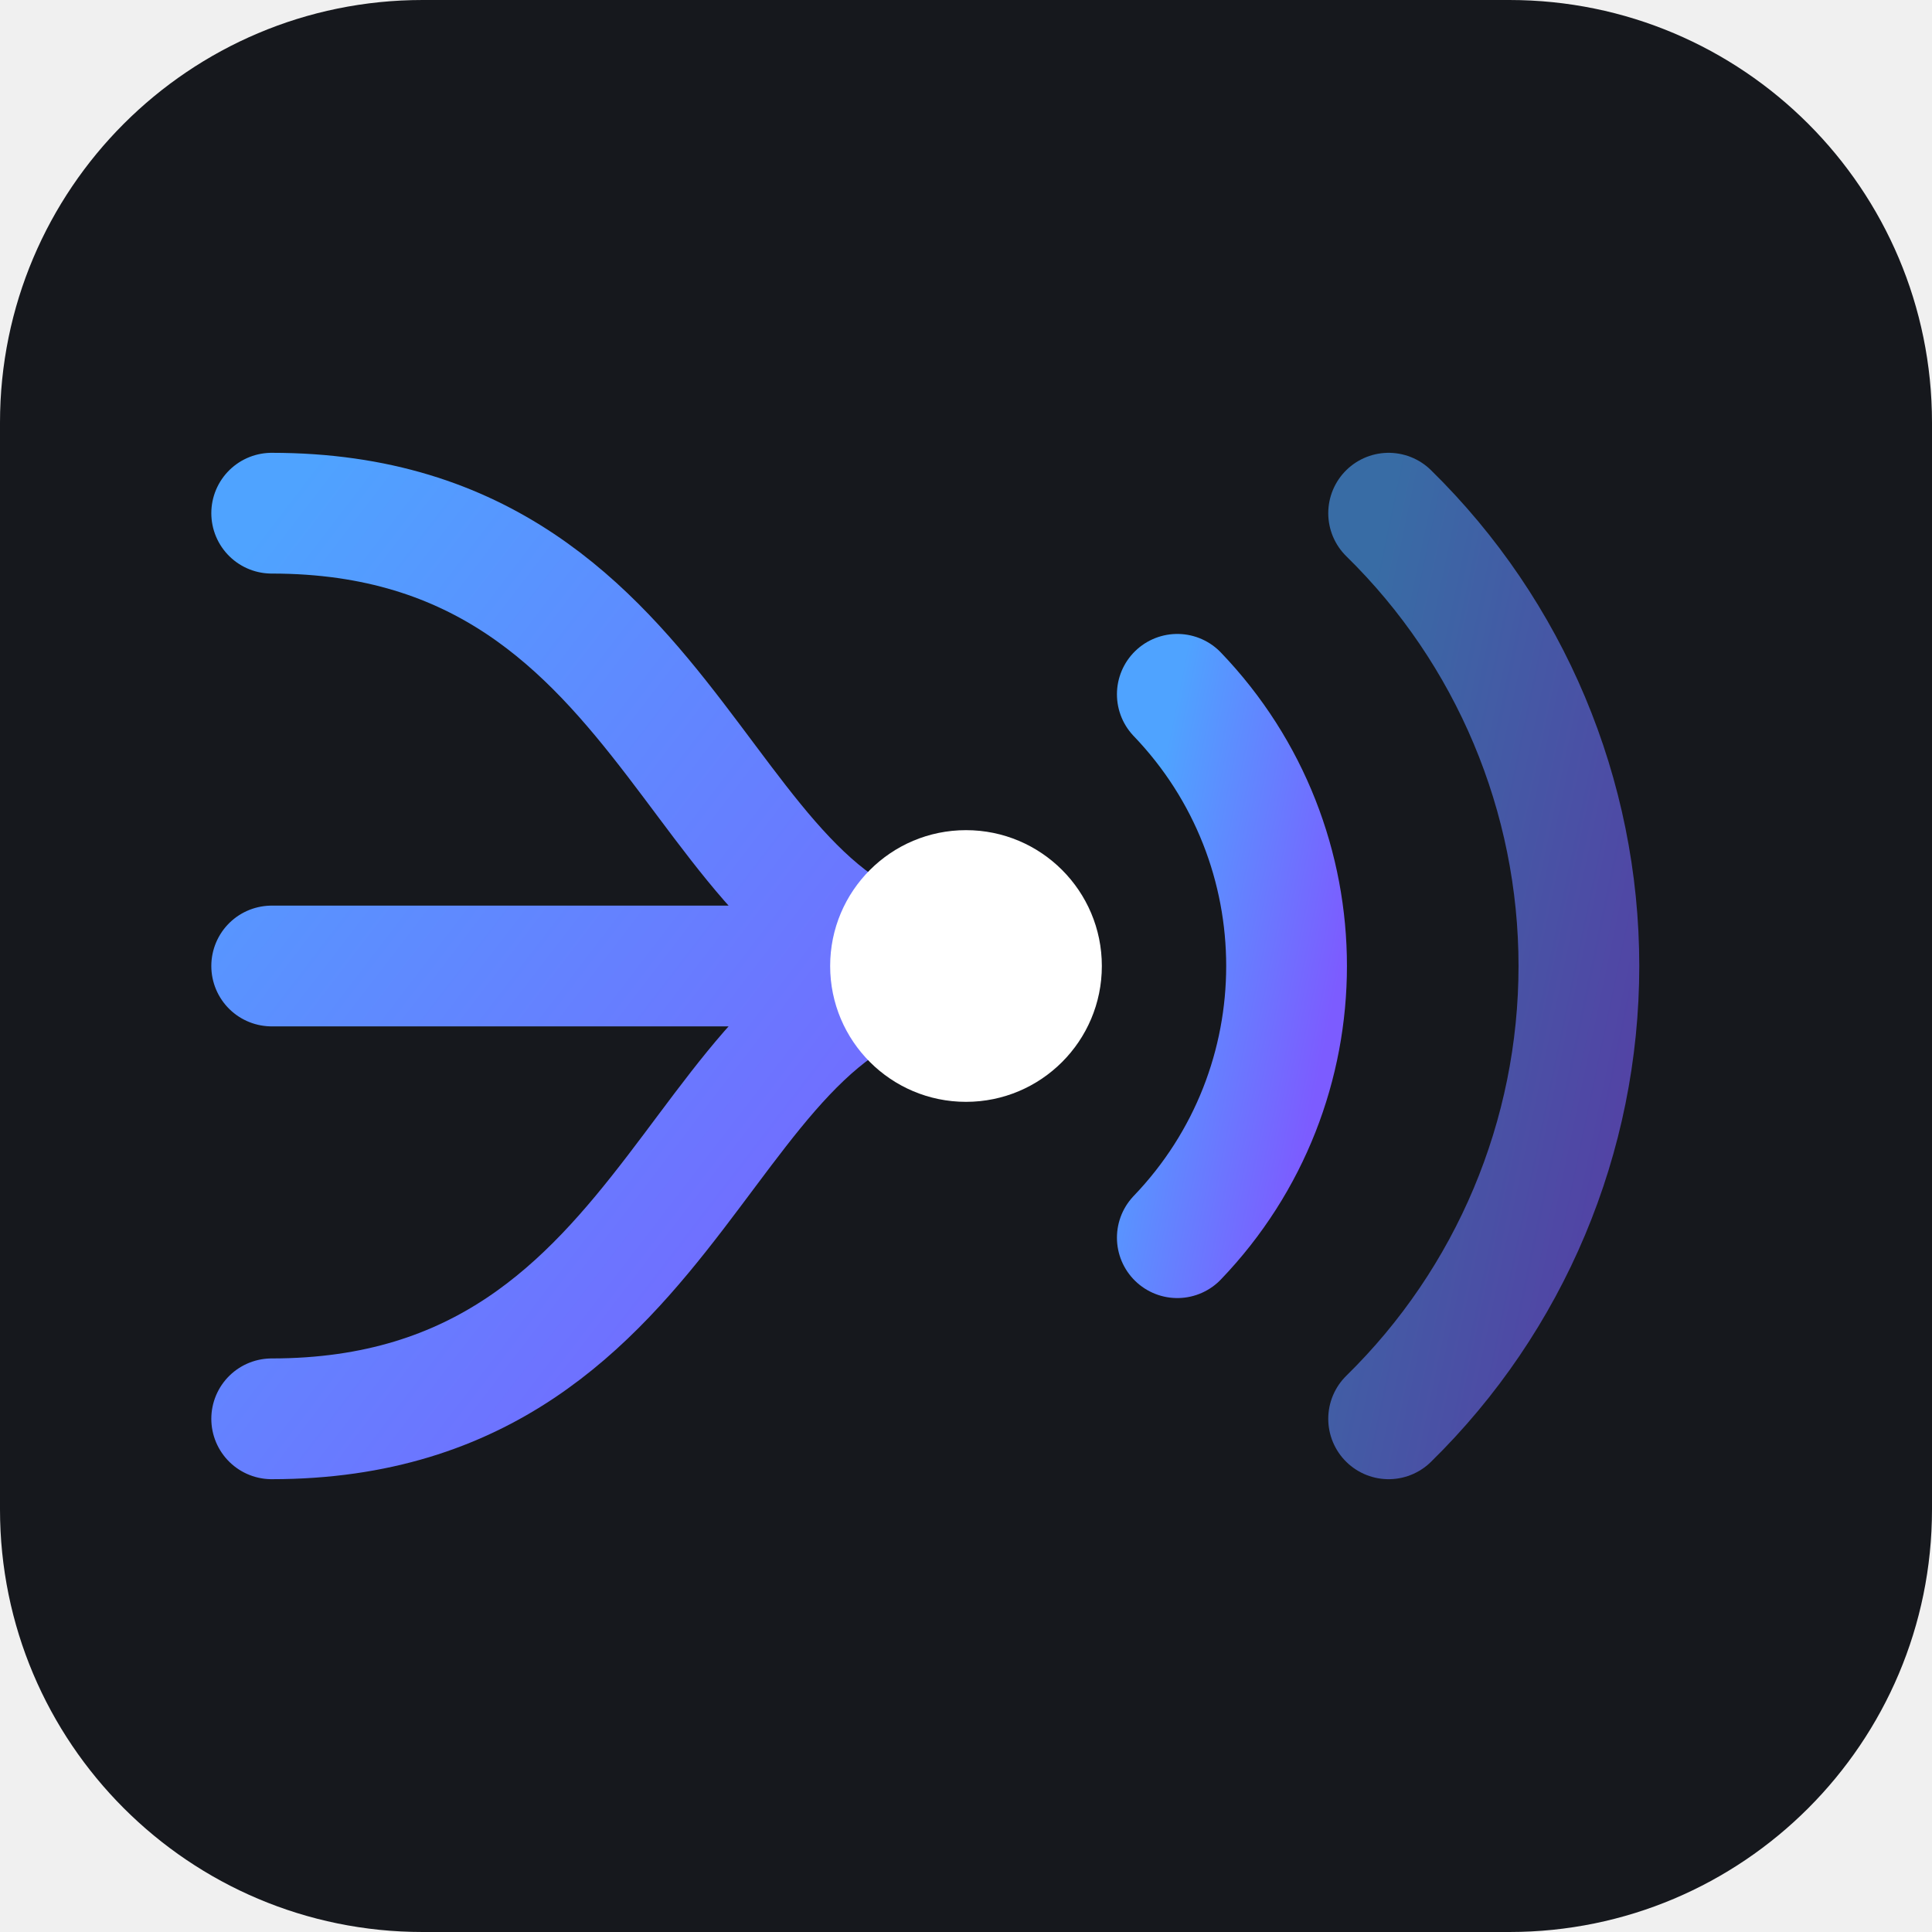
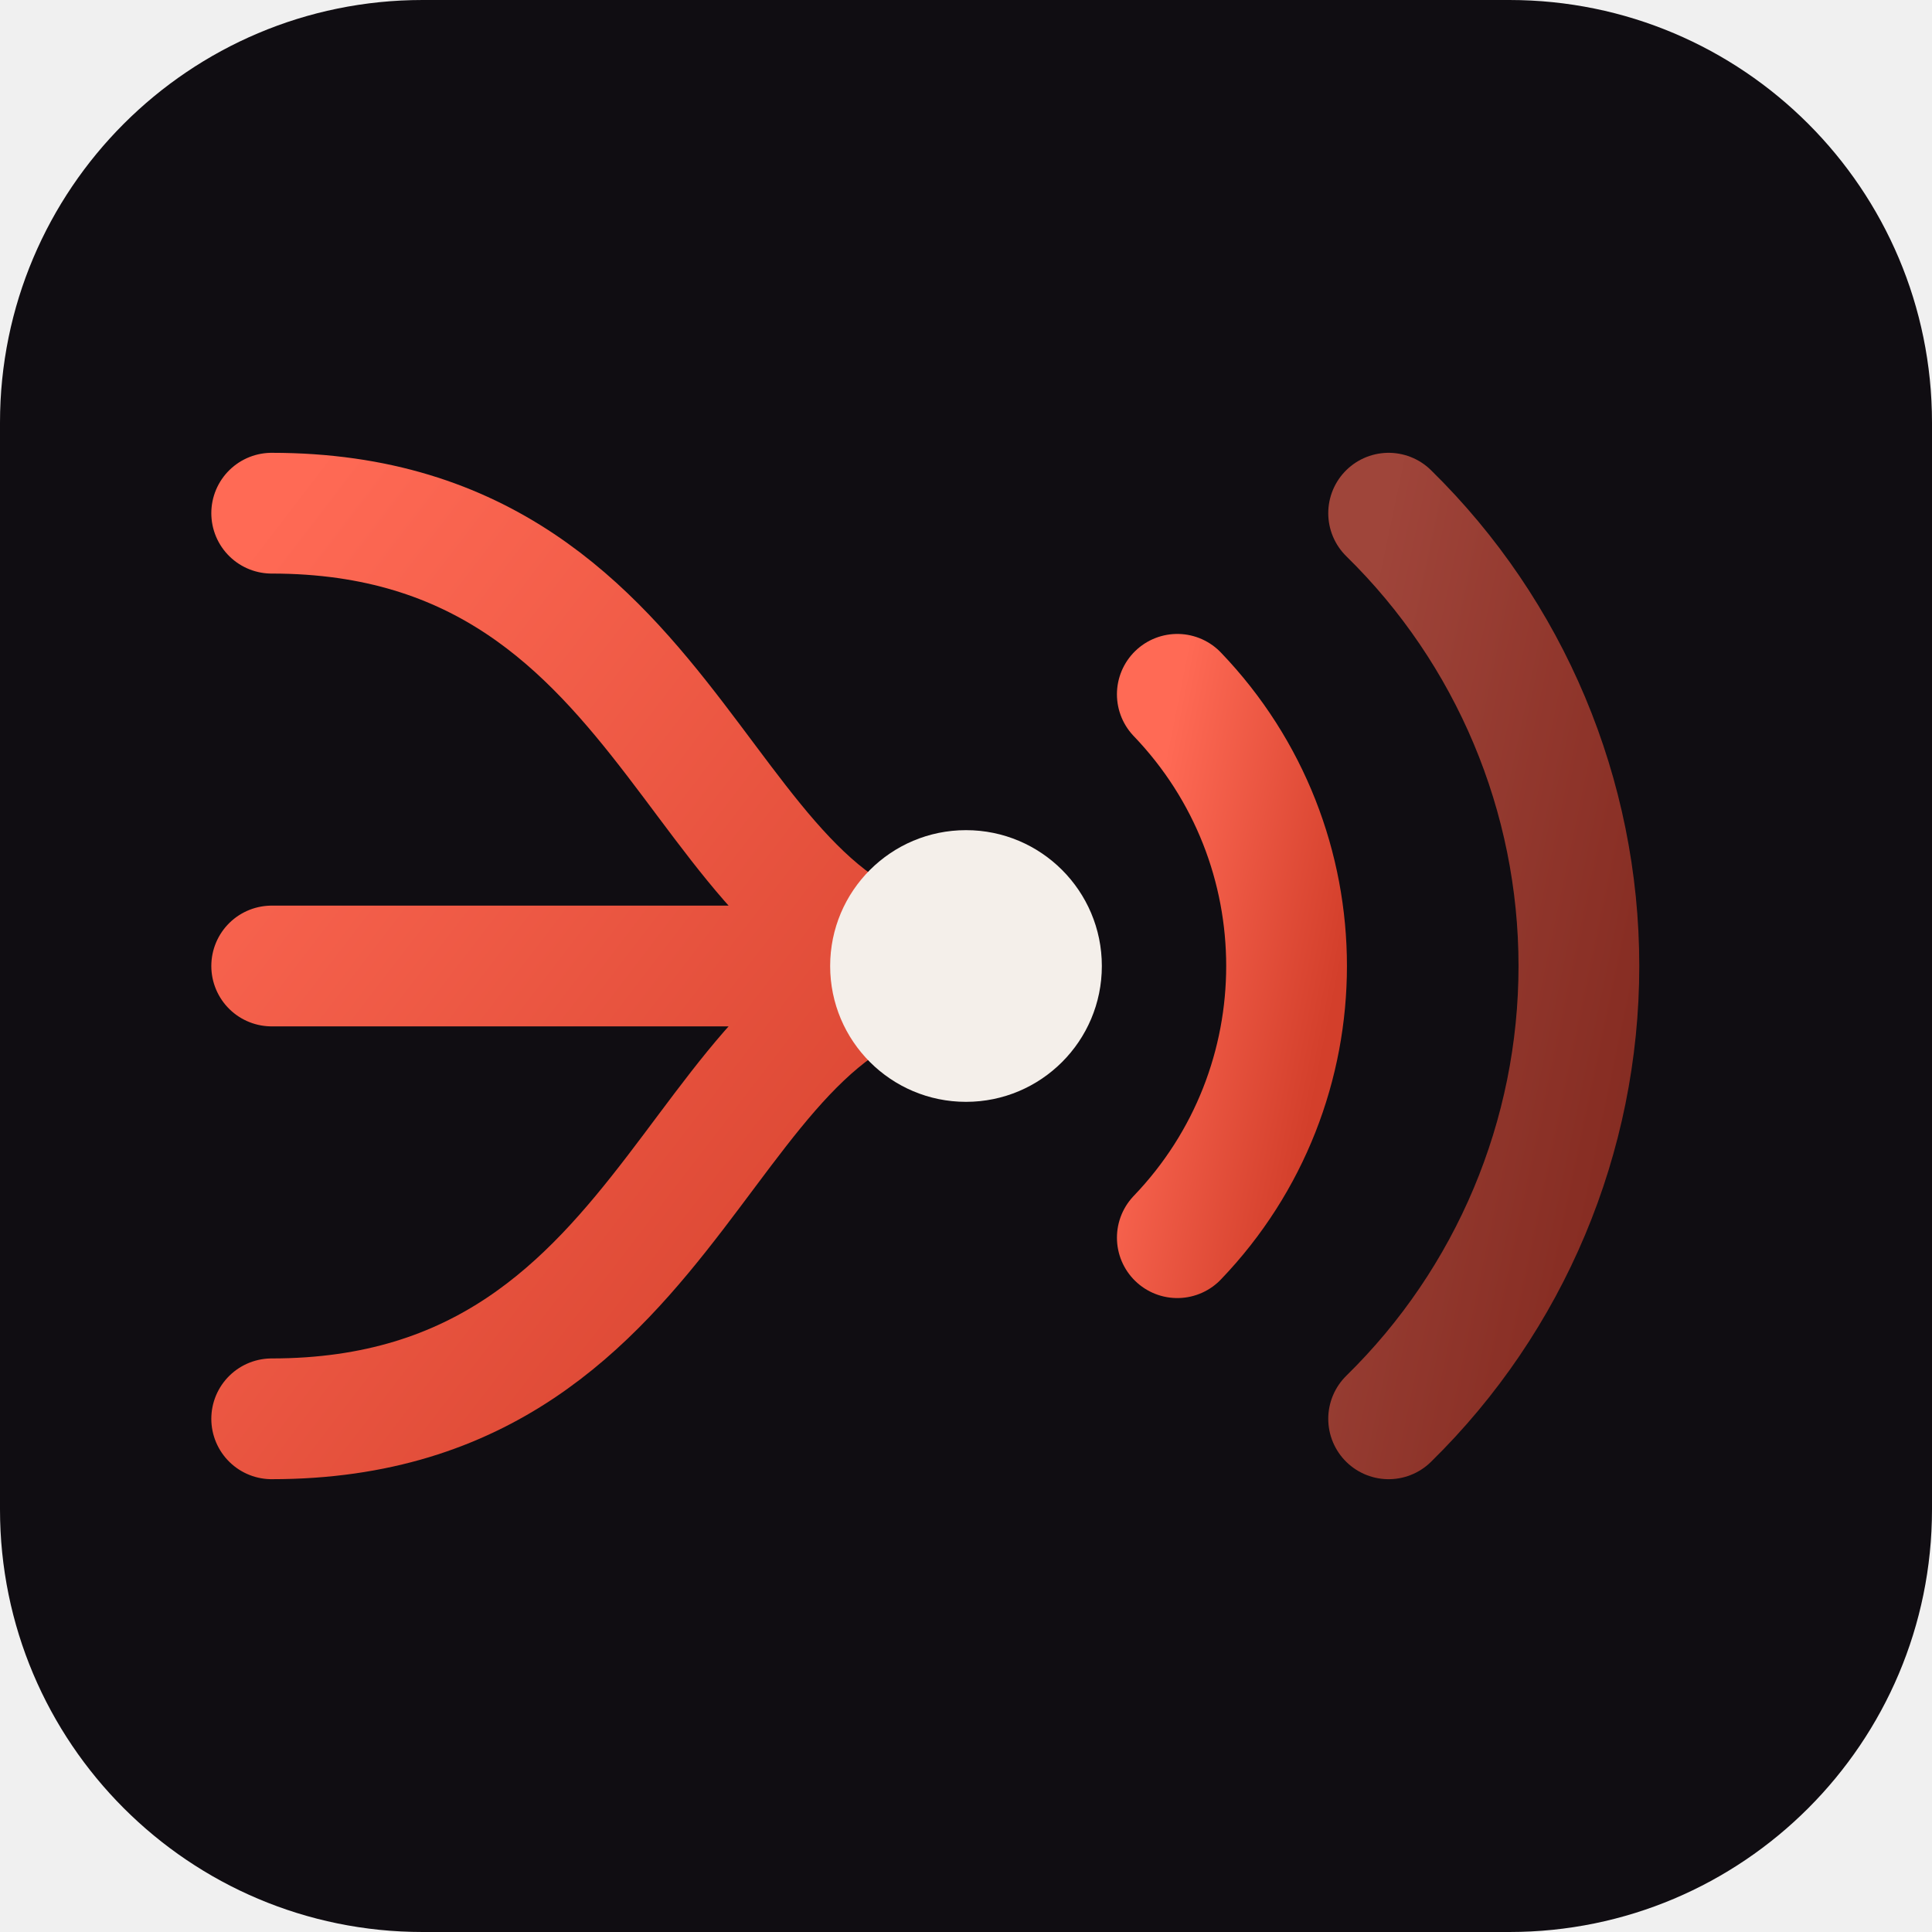
<svg xmlns="http://www.w3.org/2000/svg" viewBox="0 0 128 128" role="img" aria-label="Air-Mixer logo">
  <defs>
    <linearGradient id="g" x1="0" y1="0" x2="1" y2="1">
-       <stop offset="0" stop-color="#4fa3ff" />
-       <stop offset="1" stop-color="#7c5cff" />
+       <stop offset="0" stop-color="#ff6a55" />
+       <stop offset="1" stop-color="#d33f2b" />
    </linearGradient>
  </defs>
-   <rect width="128" height="128" rx="28" fill="#16181d" />
+   <rect width="128" height="128" rx="28" fill="#100d12" />
  <path d="M18 34 C46 34 46 64 64 64 M18 64 H64 M18 94 C46 94 46 64 64 64" fill="none" stroke="url(#g)" stroke-width="8" stroke-linecap="round" />
  <path d="M78 46 A26 26 0 0 1 78 82" fill="none" stroke="url(#g)" stroke-width="8" stroke-linecap="round" />
  <path d="M92 34 A42 42 0 0 1 92 94" fill="none" stroke="url(#g)" stroke-width="8" stroke-linecap="round" opacity=".6" />
-   <circle cx="64" cy="64" r="9" fill="#ffffff" />
+   <circle cx="64" cy="64" r="9" fill="#f4efea" />
</svg>
